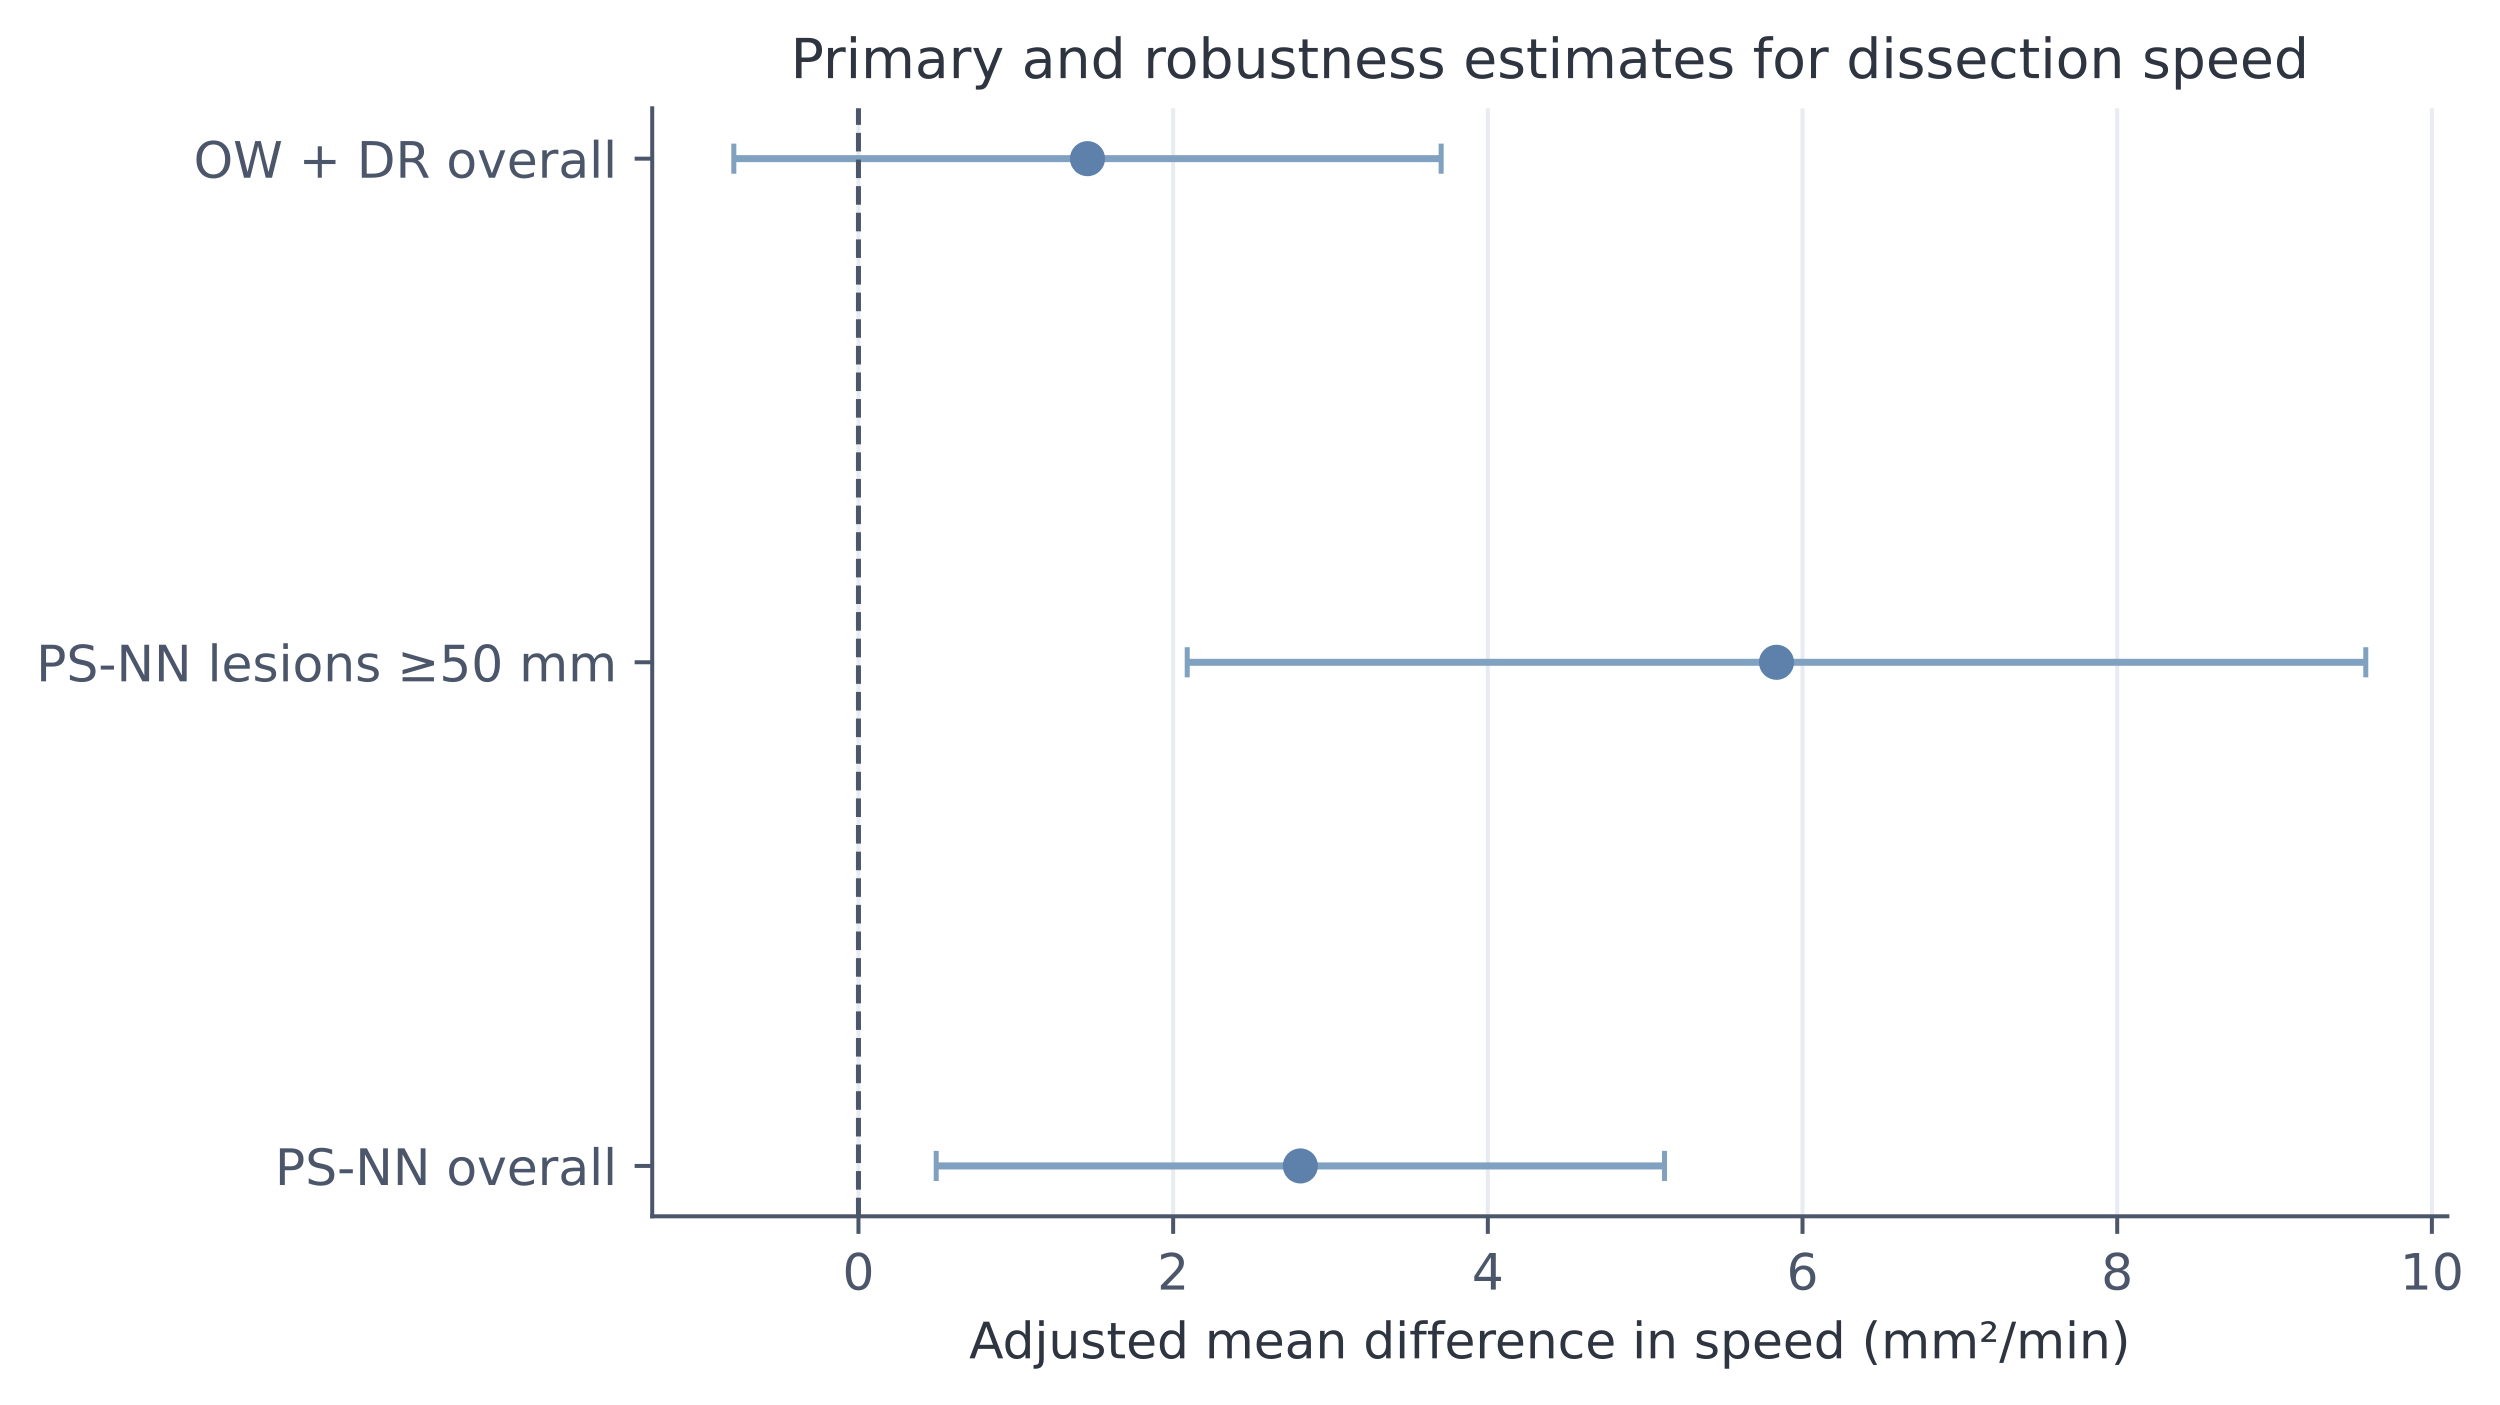
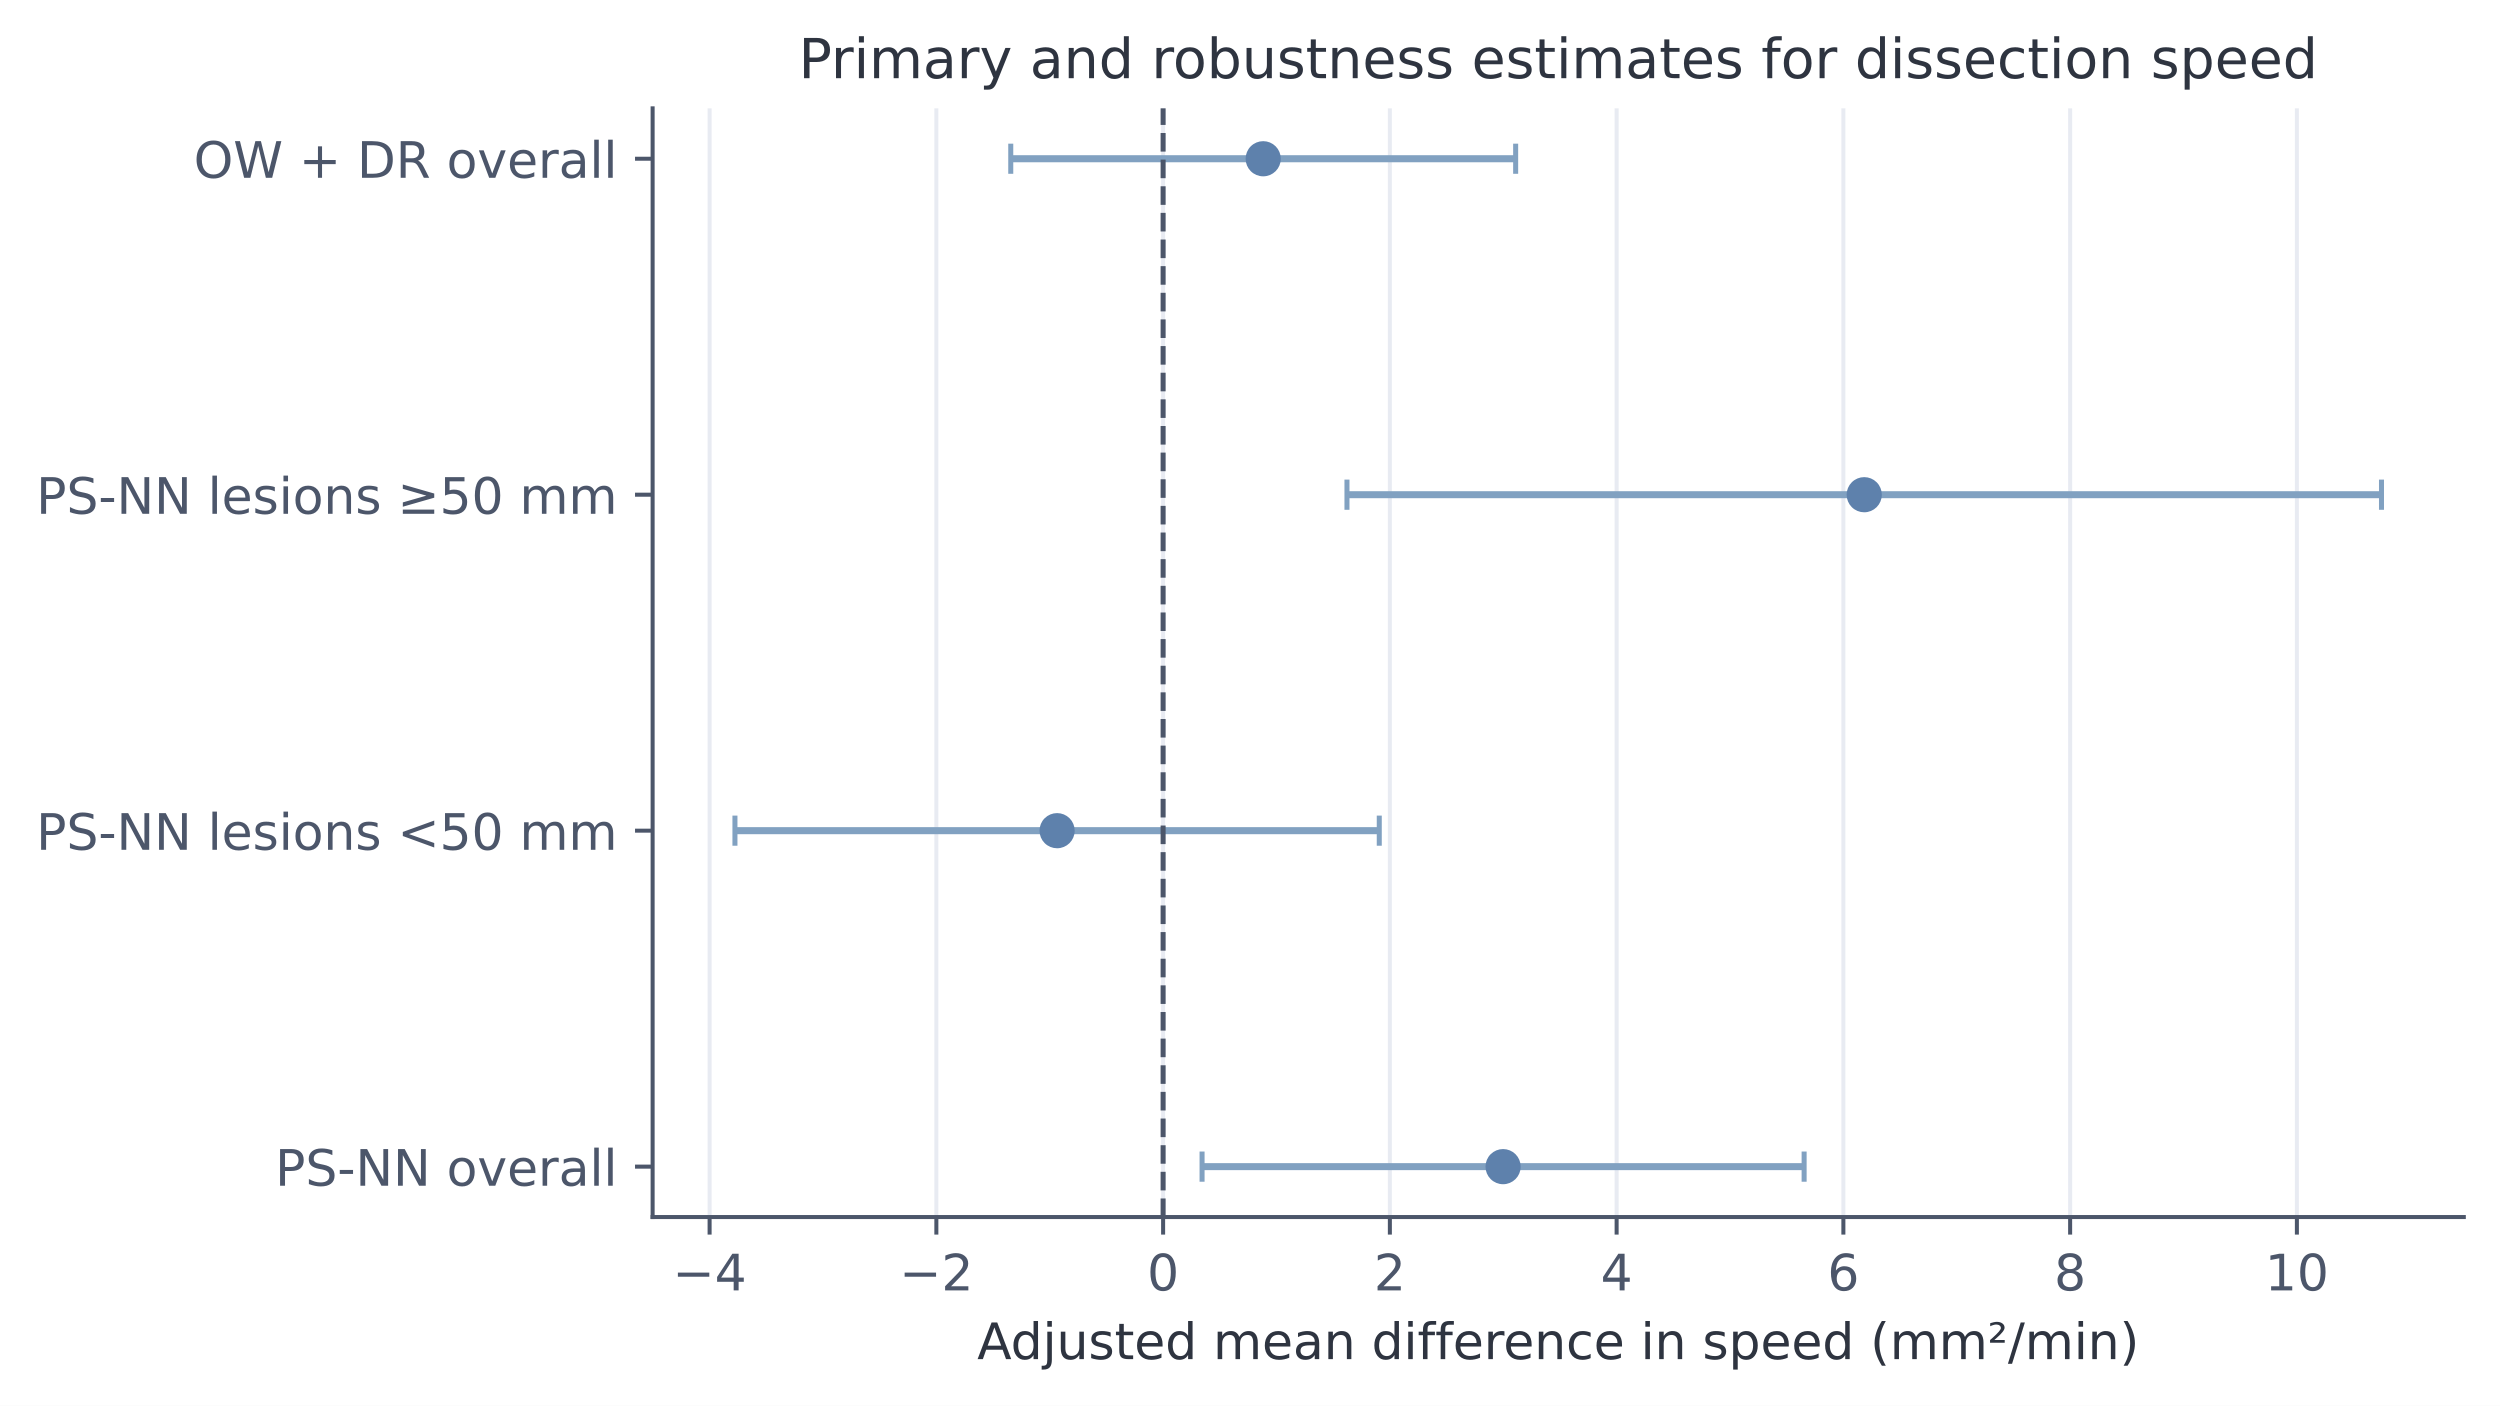
- <svg xmlns="http://www.w3.org/2000/svg" xmlns:xlink="http://www.w3.org/1999/xlink" width="497.737pt" height="279.715pt" viewBox="0 0 497.737 279.715" version="1.1">
+ <svg xmlns="http://www.w3.org/2000/svg" xmlns:xlink="http://www.w3.org/1999/xlink" width="497.433pt" height="279.715pt" viewBox="0 0 497.433 279.715" version="1.1">
  <defs>
    <style type="text/css">*{stroke-linejoin: round; stroke-linecap: butt}</style>
  </defs>
  <g id="figure_1">
    <g id="patch_1">
-       <path d="M 0 279.715  L 497.737 279.715  L 497.737 0  L 0 0  z " style="fill: #ffffff" />
+       <path d="M 0 279.715  L 497.433 279.715  L 497.433 0  L 0 0  z " style="fill: #ffffff" />
    </g>
    <g id="axes_1">
      <g id="patch_2">
-         <path d="M 129.853 242.158  L 487.259 242.158  L 487.259 21.558  L 129.853 21.558  z " style="fill: #ffffff" />
+         <path d="M 129.853 242.158  L 490.233 242.158  L 490.233 21.558  L 129.853 21.558  z " style="fill: #ffffff" />
      </g>
      <g id="matplotlib.axis_1">
        <g id="xtick_1">
          <g id="line2d_1">
-             <path d="M 170.915 242.158  L 170.915 21.558  " clip-path="url(#pb014708948)" style="fill: none; stroke: #d8dee9; stroke-opacity: 0.6; stroke-width: 0.8; stroke-linecap: square" />
+             <path d="M 141.192 242.158  L 141.192 21.558  " clip-path="url(#p2c337a5ecd)" style="fill: none; stroke: #d8dee9; stroke-opacity: 0.6; stroke-width: 0.8; stroke-linecap: square" />
          </g>
          <g id="line2d_2">
            <defs>
-               <path id="mc42651e443" d="M 0 0  L 0 3.5  " style="stroke: #4c566a; stroke-width: 0.8" />
+               <path id="mb16e676fc1" d="M 0 0  L 0 3.5  " style="stroke: #4c566a; stroke-width: 0.8" />
            </defs>
            <g>
-               <use xlink:href="#mc42651e443" x="170.915" y="242.158" style="fill: #4c566a; stroke: #4c566a; stroke-width: 0.8" />
+               <use xlink:href="#mb16e676fc1" x="141.192" y="242.158" style="fill: #4c566a; stroke: #4c566a; stroke-width: 0.8" />
            </g>
          </g>
          <g id="text_1">
-             <text style="fill: #4c566a; font: 10px 'DejaVu Sans', 'Bitstream Vera Sans', 'Computer Modern Sans Serif', 'Lucida Grande', 'Verdana', 'Geneva', 'Lucid', 'Arial', 'Helvetica', 'Avant Garde', sans-serif; text-anchor: middle" x="170.915" y="256.757" transform="rotate(-0 170.9149 256.7567)">0</text>
+             <text style="fill: #4c566a; font: 10px 'DejaVu Sans', 'Bitstream Vera Sans', 'Computer Modern Sans Serif', 'Lucida Grande', 'Verdana', 'Geneva', 'Lucid', 'Arial', 'Helvetica', 'Avant Garde', sans-serif; text-anchor: middle" x="141.192" y="256.757" transform="rotate(-0 141.1917 256.7567)">−4</text>
          </g>
        </g>
        <g id="xtick_2">
          <g id="line2d_3">
-             <path d="M 233.567 242.158  L 233.567 21.558  " clip-path="url(#pb014708948)" style="fill: none; stroke: #d8dee9; stroke-opacity: 0.6; stroke-width: 0.8; stroke-linecap: square" />
+             <path d="M 186.31 242.158  L 186.31 21.558  " clip-path="url(#p2c337a5ecd)" style="fill: none; stroke: #d8dee9; stroke-opacity: 0.6; stroke-width: 0.8; stroke-linecap: square" />
          </g>
          <g id="line2d_4">
            <g>
-               <use xlink:href="#mc42651e443" x="233.567" y="242.158" style="fill: #4c566a; stroke: #4c566a; stroke-width: 0.8" />
+               <use xlink:href="#mb16e676fc1" x="186.31" y="242.158" style="fill: #4c566a; stroke: #4c566a; stroke-width: 0.8" />
            </g>
          </g>
          <g id="text_2">
-             <text style="fill: #4c566a; font: 10px 'DejaVu Sans', 'Bitstream Vera Sans', 'Computer Modern Sans Serif', 'Lucida Grande', 'Verdana', 'Geneva', 'Lucid', 'Arial', 'Helvetica', 'Avant Garde', sans-serif; text-anchor: middle" x="233.567" y="256.757" transform="rotate(-0 233.5668 256.7567)">2</text>
+             <text style="fill: #4c566a; font: 10px 'DejaVu Sans', 'Bitstream Vera Sans', 'Computer Modern Sans Serif', 'Lucida Grande', 'Verdana', 'Geneva', 'Lucid', 'Arial', 'Helvetica', 'Avant Garde', sans-serif; text-anchor: middle" x="186.31" y="256.757" transform="rotate(-0 186.3098 256.7567)">−2</text>
          </g>
        </g>
        <g id="xtick_3">
          <g id="line2d_5">
-             <path d="M 296.219 242.158  L 296.219 21.558  " clip-path="url(#pb014708948)" style="fill: none; stroke: #d8dee9; stroke-opacity: 0.6; stroke-width: 0.8; stroke-linecap: square" />
+             <path d="M 231.428 242.158  L 231.428 21.558  " clip-path="url(#p2c337a5ecd)" style="fill: none; stroke: #d8dee9; stroke-opacity: 0.6; stroke-width: 0.8; stroke-linecap: square" />
          </g>
          <g id="line2d_6">
            <g>
-               <use xlink:href="#mc42651e443" x="296.219" y="242.158" style="fill: #4c566a; stroke: #4c566a; stroke-width: 0.8" />
+               <use xlink:href="#mb16e676fc1" x="231.428" y="242.158" style="fill: #4c566a; stroke: #4c566a; stroke-width: 0.8" />
            </g>
          </g>
          <g id="text_3">
-             <text style="fill: #4c566a; font: 10px 'DejaVu Sans', 'Bitstream Vera Sans', 'Computer Modern Sans Serif', 'Lucida Grande', 'Verdana', 'Geneva', 'Lucid', 'Arial', 'Helvetica', 'Avant Garde', sans-serif; text-anchor: middle" x="296.219" y="256.757" transform="rotate(-0 296.2188 256.7567)">4</text>
+             <text style="fill: #4c566a; font: 10px 'DejaVu Sans', 'Bitstream Vera Sans', 'Computer Modern Sans Serif', 'Lucida Grande', 'Verdana', 'Geneva', 'Lucid', 'Arial', 'Helvetica', 'Avant Garde', sans-serif; text-anchor: middle" x="231.428" y="256.757" transform="rotate(-0 231.428 256.7567)">0</text>
          </g>
        </g>
        <g id="xtick_4">
          <g id="line2d_7">
-             <path d="M 358.871 242.158  L 358.871 21.558  " clip-path="url(#pb014708948)" style="fill: none; stroke: #d8dee9; stroke-opacity: 0.6; stroke-width: 0.8; stroke-linecap: square" />
+             <path d="M 276.546 242.158  L 276.546 21.558  " clip-path="url(#p2c337a5ecd)" style="fill: none; stroke: #d8dee9; stroke-opacity: 0.6; stroke-width: 0.8; stroke-linecap: square" />
          </g>
          <g id="line2d_8">
            <g>
-               <use xlink:href="#mc42651e443" x="358.871" y="242.158" style="fill: #4c566a; stroke: #4c566a; stroke-width: 0.8" />
+               <use xlink:href="#mb16e676fc1" x="276.546" y="242.158" style="fill: #4c566a; stroke: #4c566a; stroke-width: 0.8" />
            </g>
          </g>
          <g id="text_4">
-             <text style="fill: #4c566a; font: 10px 'DejaVu Sans', 'Bitstream Vera Sans', 'Computer Modern Sans Serif', 'Lucida Grande', 'Verdana', 'Geneva', 'Lucid', 'Arial', 'Helvetica', 'Avant Garde', sans-serif; text-anchor: middle" x="358.871" y="256.757" transform="rotate(-0 358.8707 256.7567)">6</text>
+             <text style="fill: #4c566a; font: 10px 'DejaVu Sans', 'Bitstream Vera Sans', 'Computer Modern Sans Serif', 'Lucida Grande', 'Verdana', 'Geneva', 'Lucid', 'Arial', 'Helvetica', 'Avant Garde', sans-serif; text-anchor: middle" x="276.546" y="256.757" transform="rotate(-0 276.5461 256.7567)">2</text>
          </g>
        </g>
        <g id="xtick_5">
          <g id="line2d_9">
-             <path d="M 421.523 242.158  L 421.523 21.558  " clip-path="url(#pb014708948)" style="fill: none; stroke: #d8dee9; stroke-opacity: 0.6; stroke-width: 0.8; stroke-linecap: square" />
+             <path d="M 321.664 242.158  L 321.664 21.558  " clip-path="url(#p2c337a5ecd)" style="fill: none; stroke: #d8dee9; stroke-opacity: 0.6; stroke-width: 0.8; stroke-linecap: square" />
          </g>
          <g id="line2d_10">
            <g>
-               <use xlink:href="#mc42651e443" x="421.523" y="242.158" style="fill: #4c566a; stroke: #4c566a; stroke-width: 0.8" />
+               <use xlink:href="#mb16e676fc1" x="321.664" y="242.158" style="fill: #4c566a; stroke: #4c566a; stroke-width: 0.8" />
            </g>
          </g>
          <g id="text_5">
-             <text style="fill: #4c566a; font: 10px 'DejaVu Sans', 'Bitstream Vera Sans', 'Computer Modern Sans Serif', 'Lucida Grande', 'Verdana', 'Geneva', 'Lucid', 'Arial', 'Helvetica', 'Avant Garde', sans-serif; text-anchor: middle" x="421.523" y="256.757" transform="rotate(-0 421.5226 256.7567)">8</text>
+             <text style="fill: #4c566a; font: 10px 'DejaVu Sans', 'Bitstream Vera Sans', 'Computer Modern Sans Serif', 'Lucida Grande', 'Verdana', 'Geneva', 'Lucid', 'Arial', 'Helvetica', 'Avant Garde', sans-serif; text-anchor: middle" x="321.664" y="256.757" transform="rotate(-0 321.6642 256.7567)">4</text>
          </g>
        </g>
        <g id="xtick_6">
          <g id="line2d_11">
-             <path d="M 484.175 242.158  L 484.175 21.558  " clip-path="url(#pb014708948)" style="fill: none; stroke: #d8dee9; stroke-opacity: 0.6; stroke-width: 0.8; stroke-linecap: square" />
+             <path d="M 366.782 242.158  L 366.782 21.558  " clip-path="url(#p2c337a5ecd)" style="fill: none; stroke: #d8dee9; stroke-opacity: 0.6; stroke-width: 0.8; stroke-linecap: square" />
          </g>
          <g id="line2d_12">
            <g>
-               <use xlink:href="#mc42651e443" x="484.175" y="242.158" style="fill: #4c566a; stroke: #4c566a; stroke-width: 0.8" />
+               <use xlink:href="#mb16e676fc1" x="366.782" y="242.158" style="fill: #4c566a; stroke: #4c566a; stroke-width: 0.8" />
            </g>
          </g>
          <g id="text_6">
-             <text style="fill: #4c566a; font: 10px 'DejaVu Sans', 'Bitstream Vera Sans', 'Computer Modern Sans Serif', 'Lucida Grande', 'Verdana', 'Geneva', 'Lucid', 'Arial', 'Helvetica', 'Avant Garde', sans-serif; text-anchor: middle" x="484.175" y="256.757" transform="rotate(-0 484.1746 256.7567)">10</text>
-           </g>
-         </g>
-         <g id="text_7">
-           <text style="fill: #2e3440; font: 10px 'DejaVu Sans', 'Bitstream Vera Sans', 'Computer Modern Sans Serif', 'Lucida Grande', 'Verdana', 'Geneva', 'Lucid', 'Arial', 'Helvetica', 'Avant Garde', sans-serif; text-anchor: middle" x="308.556" y="270.435" transform="rotate(-0 308.556 270.4348)">Adjusted mean difference in speed (mm²/min)</text>
+             <text style="fill: #4c566a; font: 10px 'DejaVu Sans', 'Bitstream Vera Sans', 'Computer Modern Sans Serif', 'Lucida Grande', 'Verdana', 'Geneva', 'Lucid', 'Arial', 'Helvetica', 'Avant Garde', sans-serif; text-anchor: middle" x="366.782" y="256.757" transform="rotate(-0 366.7823 256.7567)">6</text>
+           </g>
+         </g>
+         <g id="xtick_7">
+           <g id="line2d_13">
+             <path d="M 411.9 242.158  L 411.9 21.558  " clip-path="url(#p2c337a5ecd)" style="fill: none; stroke: #d8dee9; stroke-opacity: 0.6; stroke-width: 0.8; stroke-linecap: square" />
+           </g>
+           <g id="line2d_14">
+             <g>
+               <use xlink:href="#mb16e676fc1" x="411.9" y="242.158" style="fill: #4c566a; stroke: #4c566a; stroke-width: 0.8" />
+             </g>
+           </g>
+           <g id="text_7">
+             <text style="fill: #4c566a; font: 10px 'DejaVu Sans', 'Bitstream Vera Sans', 'Computer Modern Sans Serif', 'Lucida Grande', 'Verdana', 'Geneva', 'Lucid', 'Arial', 'Helvetica', 'Avant Garde', sans-serif; text-anchor: middle" x="411.9" y="256.757" transform="rotate(-0 411.9004 256.7567)">8</text>
+           </g>
+         </g>
+         <g id="xtick_8">
+           <g id="line2d_15">
+             <path d="M 457.019 242.158  L 457.019 21.558  " clip-path="url(#p2c337a5ecd)" style="fill: none; stroke: #d8dee9; stroke-opacity: 0.6; stroke-width: 0.8; stroke-linecap: square" />
+           </g>
+           <g id="line2d_16">
+             <g>
+               <use xlink:href="#mb16e676fc1" x="457.019" y="242.158" style="fill: #4c566a; stroke: #4c566a; stroke-width: 0.8" />
+             </g>
+           </g>
+           <g id="text_8">
+             <text style="fill: #4c566a; font: 10px 'DejaVu Sans', 'Bitstream Vera Sans', 'Computer Modern Sans Serif', 'Lucida Grande', 'Verdana', 'Geneva', 'Lucid', 'Arial', 'Helvetica', 'Avant Garde', sans-serif; text-anchor: middle" x="457.019" y="256.757" transform="rotate(-0 457.0185 256.7567)">10</text>
+           </g>
+         </g>
+         <g id="text_9">
+           <text style="fill: #2e3440; font: 10px 'DejaVu Sans', 'Bitstream Vera Sans', 'Computer Modern Sans Serif', 'Lucida Grande', 'Verdana', 'Geneva', 'Lucid', 'Arial', 'Helvetica', 'Avant Garde', sans-serif; text-anchor: middle" x="310.043" y="270.435" transform="rotate(-0 310.0431 270.4348)">Adjusted mean difference in speed (mm²/min)</text>
        </g>
      </g>
      <g id="matplotlib.axis_2">
        <g id="ytick_1">
-           <g id="line2d_13">
+           <g id="line2d_17">
            <defs>
-               <path id="m24a49db8cf" d="M 0 0  L -3.5 0  " style="stroke: #4c566a; stroke-width: 0.8" />
+               <path id="me540c39d49" d="M 0 0  L -3.5 0  " style="stroke: #4c566a; stroke-width: 0.8" />
            </defs>
            <g>
-               <use xlink:href="#m24a49db8cf" x="129.853" y="232.131" style="fill: #4c566a; stroke: #4c566a; stroke-width: 0.8" />
-             </g>
-           </g>
-           <g id="text_8">
+               <use xlink:href="#me540c39d49" x="129.853" y="232.131" style="fill: #4c566a; stroke: #4c566a; stroke-width: 0.8" />
+             </g>
+           </g>
+           <g id="text_10">
            <text style="fill: #4c566a; font: 10px 'DejaVu Sans', 'Bitstream Vera Sans', 'Computer Modern Sans Serif', 'Lucida Grande', 'Verdana', 'Geneva', 'Lucid', 'Arial', 'Helvetica', 'Avant Garde', sans-serif; text-anchor: end" x="122.853" y="235.93" transform="rotate(-0 122.8531 235.9302)">PS-NN overall</text>
          </g>
        </g>
        <g id="ytick_2">
-           <g id="line2d_14">
-             <g>
-               <use xlink:href="#m24a49db8cf" x="129.853" y="131.858" style="fill: #4c566a; stroke: #4c566a; stroke-width: 0.8" />
-             </g>
-           </g>
-           <g id="text_9">
-             <text style="fill: #4c566a; font: 10px 'DejaVu Sans', 'Bitstream Vera Sans', 'Computer Modern Sans Serif', 'Lucida Grande', 'Verdana', 'Geneva', 'Lucid', 'Arial', 'Helvetica', 'Avant Garde', sans-serif; text-anchor: end" x="122.853" y="135.657" transform="rotate(-0 122.8531 135.6575)">PS-NN lesions ≥50 mm</text>
+           <g id="line2d_18">
+             <g>
+               <use xlink:href="#me540c39d49" x="129.853" y="165.283" style="fill: #4c566a; stroke: #4c566a; stroke-width: 0.8" />
+             </g>
+           </g>
+           <g id="text_11">
+             <text style="fill: #4c566a; font: 10px 'DejaVu Sans', 'Bitstream Vera Sans', 'Computer Modern Sans Serif', 'Lucida Grande', 'Verdana', 'Geneva', 'Lucid', 'Arial', 'Helvetica', 'Avant Garde', sans-serif; text-anchor: end" x="122.853" y="169.082" transform="rotate(-0 122.8531 169.0817)">PS-NN lesions &lt;50 mm</text>
          </g>
        </g>
        <g id="ytick_3">
-           <g id="line2d_15">
-             <g>
-               <use xlink:href="#m24a49db8cf" x="129.853" y="31.586" style="fill: #4c566a; stroke: #4c566a; stroke-width: 0.8" />
-             </g>
-           </g>
-           <g id="text_10">
+           <g id="line2d_19">
+             <g>
+               <use xlink:href="#me540c39d49" x="129.853" y="98.434" style="fill: #4c566a; stroke: #4c566a; stroke-width: 0.8" />
+             </g>
+           </g>
+           <g id="text_12">
+             <text style="fill: #4c566a; font: 10px 'DejaVu Sans', 'Bitstream Vera Sans', 'Computer Modern Sans Serif', 'Lucida Grande', 'Verdana', 'Geneva', 'Lucid', 'Arial', 'Helvetica', 'Avant Garde', sans-serif; text-anchor: end" x="122.853" y="102.233" transform="rotate(-0 122.8531 102.2333)">PS-NN lesions ≥50 mm</text>
+           </g>
+         </g>
+         <g id="ytick_4">
+           <g id="line2d_20">
+             <g>
+               <use xlink:href="#me540c39d49" x="129.853" y="31.586" style="fill: #4c566a; stroke: #4c566a; stroke-width: 0.8" />
+             </g>
+           </g>
+           <g id="text_13">
            <text style="fill: #4c566a; font: 10px 'DejaVu Sans', 'Bitstream Vera Sans', 'Computer Modern Sans Serif', 'Lucida Grande', 'Verdana', 'Geneva', 'Lucid', 'Arial', 'Helvetica', 'Avant Garde', sans-serif; text-anchor: end" x="122.853" y="35.385" transform="rotate(-0 122.8531 35.38477)">OW + DR overall</text>
          </g>
        </g>
      </g>
      <g id="LineCollection_1">
-         <path d="M 186.393 232.131  L 331.398 232.131  " clip-path="url(#pb014708948)" style="fill: none; stroke: #81a1c1; stroke-width: 1.4" />
-         <path d="M 236.37 131.858  L 471.013 131.858  " clip-path="url(#pb014708948)" style="fill: none; stroke: #81a1c1; stroke-width: 1.4" />
-         <path d="M 146.099 31.586  L 286.926 31.586  " clip-path="url(#pb014708948)" style="fill: none; stroke: #81a1c1; stroke-width: 1.4" />
-       </g>
-       <g id="line2d_16">
+         <path d="M 239.178 232.131  L 358.972 232.131  " clip-path="url(#p2c337a5ecd)" style="fill: none; stroke: #81a1c1; stroke-width: 1.4" />
+         <path d="M 146.234 165.283  L 274.438 165.283  " clip-path="url(#p2c337a5ecd)" style="fill: none; stroke: #81a1c1; stroke-width: 1.4" />
+         <path d="M 268.01 98.434  L 473.852 98.434  " clip-path="url(#p2c337a5ecd)" style="fill: none; stroke: #81a1c1; stroke-width: 1.4" />
+         <path d="M 201.114 31.586  L 301.574 31.586  " clip-path="url(#p2c337a5ecd)" style="fill: none; stroke: #81a1c1; stroke-width: 1.4" />
+       </g>
+       <g id="line2d_21">
        <defs>
-           <path id="m78e687604e" d="M 0 3  L 0 -3  " style="stroke: #81a1c1" />
+           <path id="mbba615074d" d="M 0 3  L 0 -3  " style="stroke: #81a1c1" />
        </defs>
-         <g clip-path="url(#pb014708948)">
-           <use xlink:href="#m78e687604e" x="186.393" y="232.131" style="fill: #81a1c1; stroke: #81a1c1" />
-           <use xlink:href="#m78e687604e" x="236.37" y="131.858" style="fill: #81a1c1; stroke: #81a1c1" />
-           <use xlink:href="#m78e687604e" x="146.099" y="31.586" style="fill: #81a1c1; stroke: #81a1c1" />
-         </g>
-       </g>
-       <g id="line2d_17">
-         <g clip-path="url(#pb014708948)">
-           <use xlink:href="#m78e687604e" x="331.398" y="232.131" style="fill: #81a1c1; stroke: #81a1c1" />
-           <use xlink:href="#m78e687604e" x="471.013" y="131.858" style="fill: #81a1c1; stroke: #81a1c1" />
-           <use xlink:href="#m78e687604e" x="286.926" y="31.586" style="fill: #81a1c1; stroke: #81a1c1" />
-         </g>
-       </g>
-       <g id="line2d_18">
-         <path d="M 170.915 242.158  L 170.915 21.558  " clip-path="url(#pb014708948)" style="fill: none; stroke-dasharray: 3.7,1.6; stroke-dashoffset: 0; stroke: #4c566a" />
-       </g>
-       <g id="line2d_19">
+         <g clip-path="url(#p2c337a5ecd)">
+           <use xlink:href="#mbba615074d" x="239.178" y="232.131" style="fill: #81a1c1; stroke: #81a1c1" />
+           <use xlink:href="#mbba615074d" x="146.234" y="165.283" style="fill: #81a1c1; stroke: #81a1c1" />
+           <use xlink:href="#mbba615074d" x="268.01" y="98.434" style="fill: #81a1c1; stroke: #81a1c1" />
+           <use xlink:href="#mbba615074d" x="201.114" y="31.586" style="fill: #81a1c1; stroke: #81a1c1" />
+         </g>
+       </g>
+       <g id="line2d_22">
+         <g clip-path="url(#p2c337a5ecd)">
+           <use xlink:href="#mbba615074d" x="358.972" y="232.131" style="fill: #81a1c1; stroke: #81a1c1" />
+           <use xlink:href="#mbba615074d" x="274.438" y="165.283" style="fill: #81a1c1; stroke: #81a1c1" />
+           <use xlink:href="#mbba615074d" x="473.852" y="98.434" style="fill: #81a1c1; stroke: #81a1c1" />
+           <use xlink:href="#mbba615074d" x="301.574" y="31.586" style="fill: #81a1c1; stroke: #81a1c1" />
+         </g>
+       </g>
+       <g id="line2d_23">
+         <path d="M 231.428 242.158  L 231.428 21.558  " clip-path="url(#p2c337a5ecd)" style="fill: none; stroke-dasharray: 3.7,1.6; stroke-dashoffset: 0; stroke: #4c566a" />
+       </g>
+       <g id="line2d_24">
        <defs>
-           <path id="me64c9529f4" d="M 0 3  C 0.796 3 1.559 2.684 2.121 2.121  C 2.684 1.559 3 0.796 3 0  C 3 -0.796 2.684 -1.559 2.121 -2.121  C 1.559 -2.684 0.796 -3 0 -3  C -0.796 -3 -1.559 -2.684 -2.121 -2.121  C -2.684 -1.559 -3 -0.796 -3 0  C -3 0.796 -2.684 1.559 -2.121 2.121  C -1.559 2.684 -0.796 3 0 3  z " style="stroke: #5e81ac" />
+           <path id="m4a9f4ad0f0" d="M 0 3  C 0.796 3 1.559 2.684 2.121 2.121  C 2.684 1.559 3 0.796 3 0  C 3 -0.796 2.684 -1.559 2.121 -2.121  C 1.559 -2.684 0.796 -3 0 -3  C -0.796 -3 -1.559 -2.684 -2.121 -2.121  C -2.684 -1.559 -3 -0.796 -3 0  C -3 0.796 -2.684 1.559 -2.121 2.121  C -1.559 2.684 -0.796 3 0 3  z " style="stroke: #5e81ac" />
        </defs>
-         <g clip-path="url(#pb014708948)">
-           <use xlink:href="#me64c9529f4" x="258.895" y="232.131" style="fill: #5e81ac; stroke: #5e81ac" />
-           <use xlink:href="#me64c9529f4" x="353.692" y="131.858" style="fill: #5e81ac; stroke: #5e81ac" />
-           <use xlink:href="#me64c9529f4" x="216.512" y="31.586" style="fill: #5e81ac; stroke: #5e81ac" />
+         <g clip-path="url(#p2c337a5ecd)">
+           <use xlink:href="#m4a9f4ad0f0" x="299.075" y="232.131" style="fill: #5e81ac; stroke: #5e81ac" />
+           <use xlink:href="#m4a9f4ad0f0" x="210.336" y="165.283" style="fill: #5e81ac; stroke: #5e81ac" />
+           <use xlink:href="#m4a9f4ad0f0" x="370.931" y="98.434" style="fill: #5e81ac; stroke: #5e81ac" />
+           <use xlink:href="#m4a9f4ad0f0" x="251.344" y="31.586" style="fill: #5e81ac; stroke: #5e81ac" />
        </g>
      </g>
      <g id="patch_3">
        <path d="M 129.853 242.158  L 129.853 21.558  " style="fill: none; stroke: #4c566a; stroke-width: 0.8; stroke-linejoin: miter; stroke-linecap: square" />
      </g>
      <g id="patch_4">
-         <path d="M 129.853 242.158  L 487.259 242.158  " style="fill: none; stroke: #4c566a; stroke-width: 0.8; stroke-linejoin: miter; stroke-linecap: square" />
-       </g>
-       <g id="text_11">
-         <text style="fill: #2e3440; font: 11px 'DejaVu Sans', 'Bitstream Vera Sans', 'Computer Modern Sans Serif', 'Lucida Grande', 'Verdana', 'Geneva', 'Lucid', 'Arial', 'Helvetica', 'Avant Garde', sans-serif; text-anchor: middle" x="308.556" y="15.558" transform="rotate(-0 308.556 15.55828)">Primary and robustness estimates for dissection speed</text>
+         <path d="M 129.853 242.158  L 490.233 242.158  " style="fill: none; stroke: #4c566a; stroke-width: 0.8; stroke-linejoin: miter; stroke-linecap: square" />
+       </g>
+       <g id="text_14">
+         <text style="fill: #2e3440; font: 11px 'DejaVu Sans', 'Bitstream Vera Sans', 'Computer Modern Sans Serif', 'Lucida Grande', 'Verdana', 'Geneva', 'Lucid', 'Arial', 'Helvetica', 'Avant Garde', sans-serif; text-anchor: middle" x="310.043" y="15.558" transform="rotate(-0 310.0431 15.55828)">Primary and robustness estimates for dissection speed</text>
      </g>
    </g>
  </g>
  <defs>
-     <clipPath id="pb014708948">
-       <rect x="129.853" y="21.558" width="357.406" height="220.6" />
+     <clipPath id="p2c337a5ecd">
+       <rect x="129.853" y="21.558" width="360.38" height="220.6" />
    </clipPath>
  </defs>
</svg>
